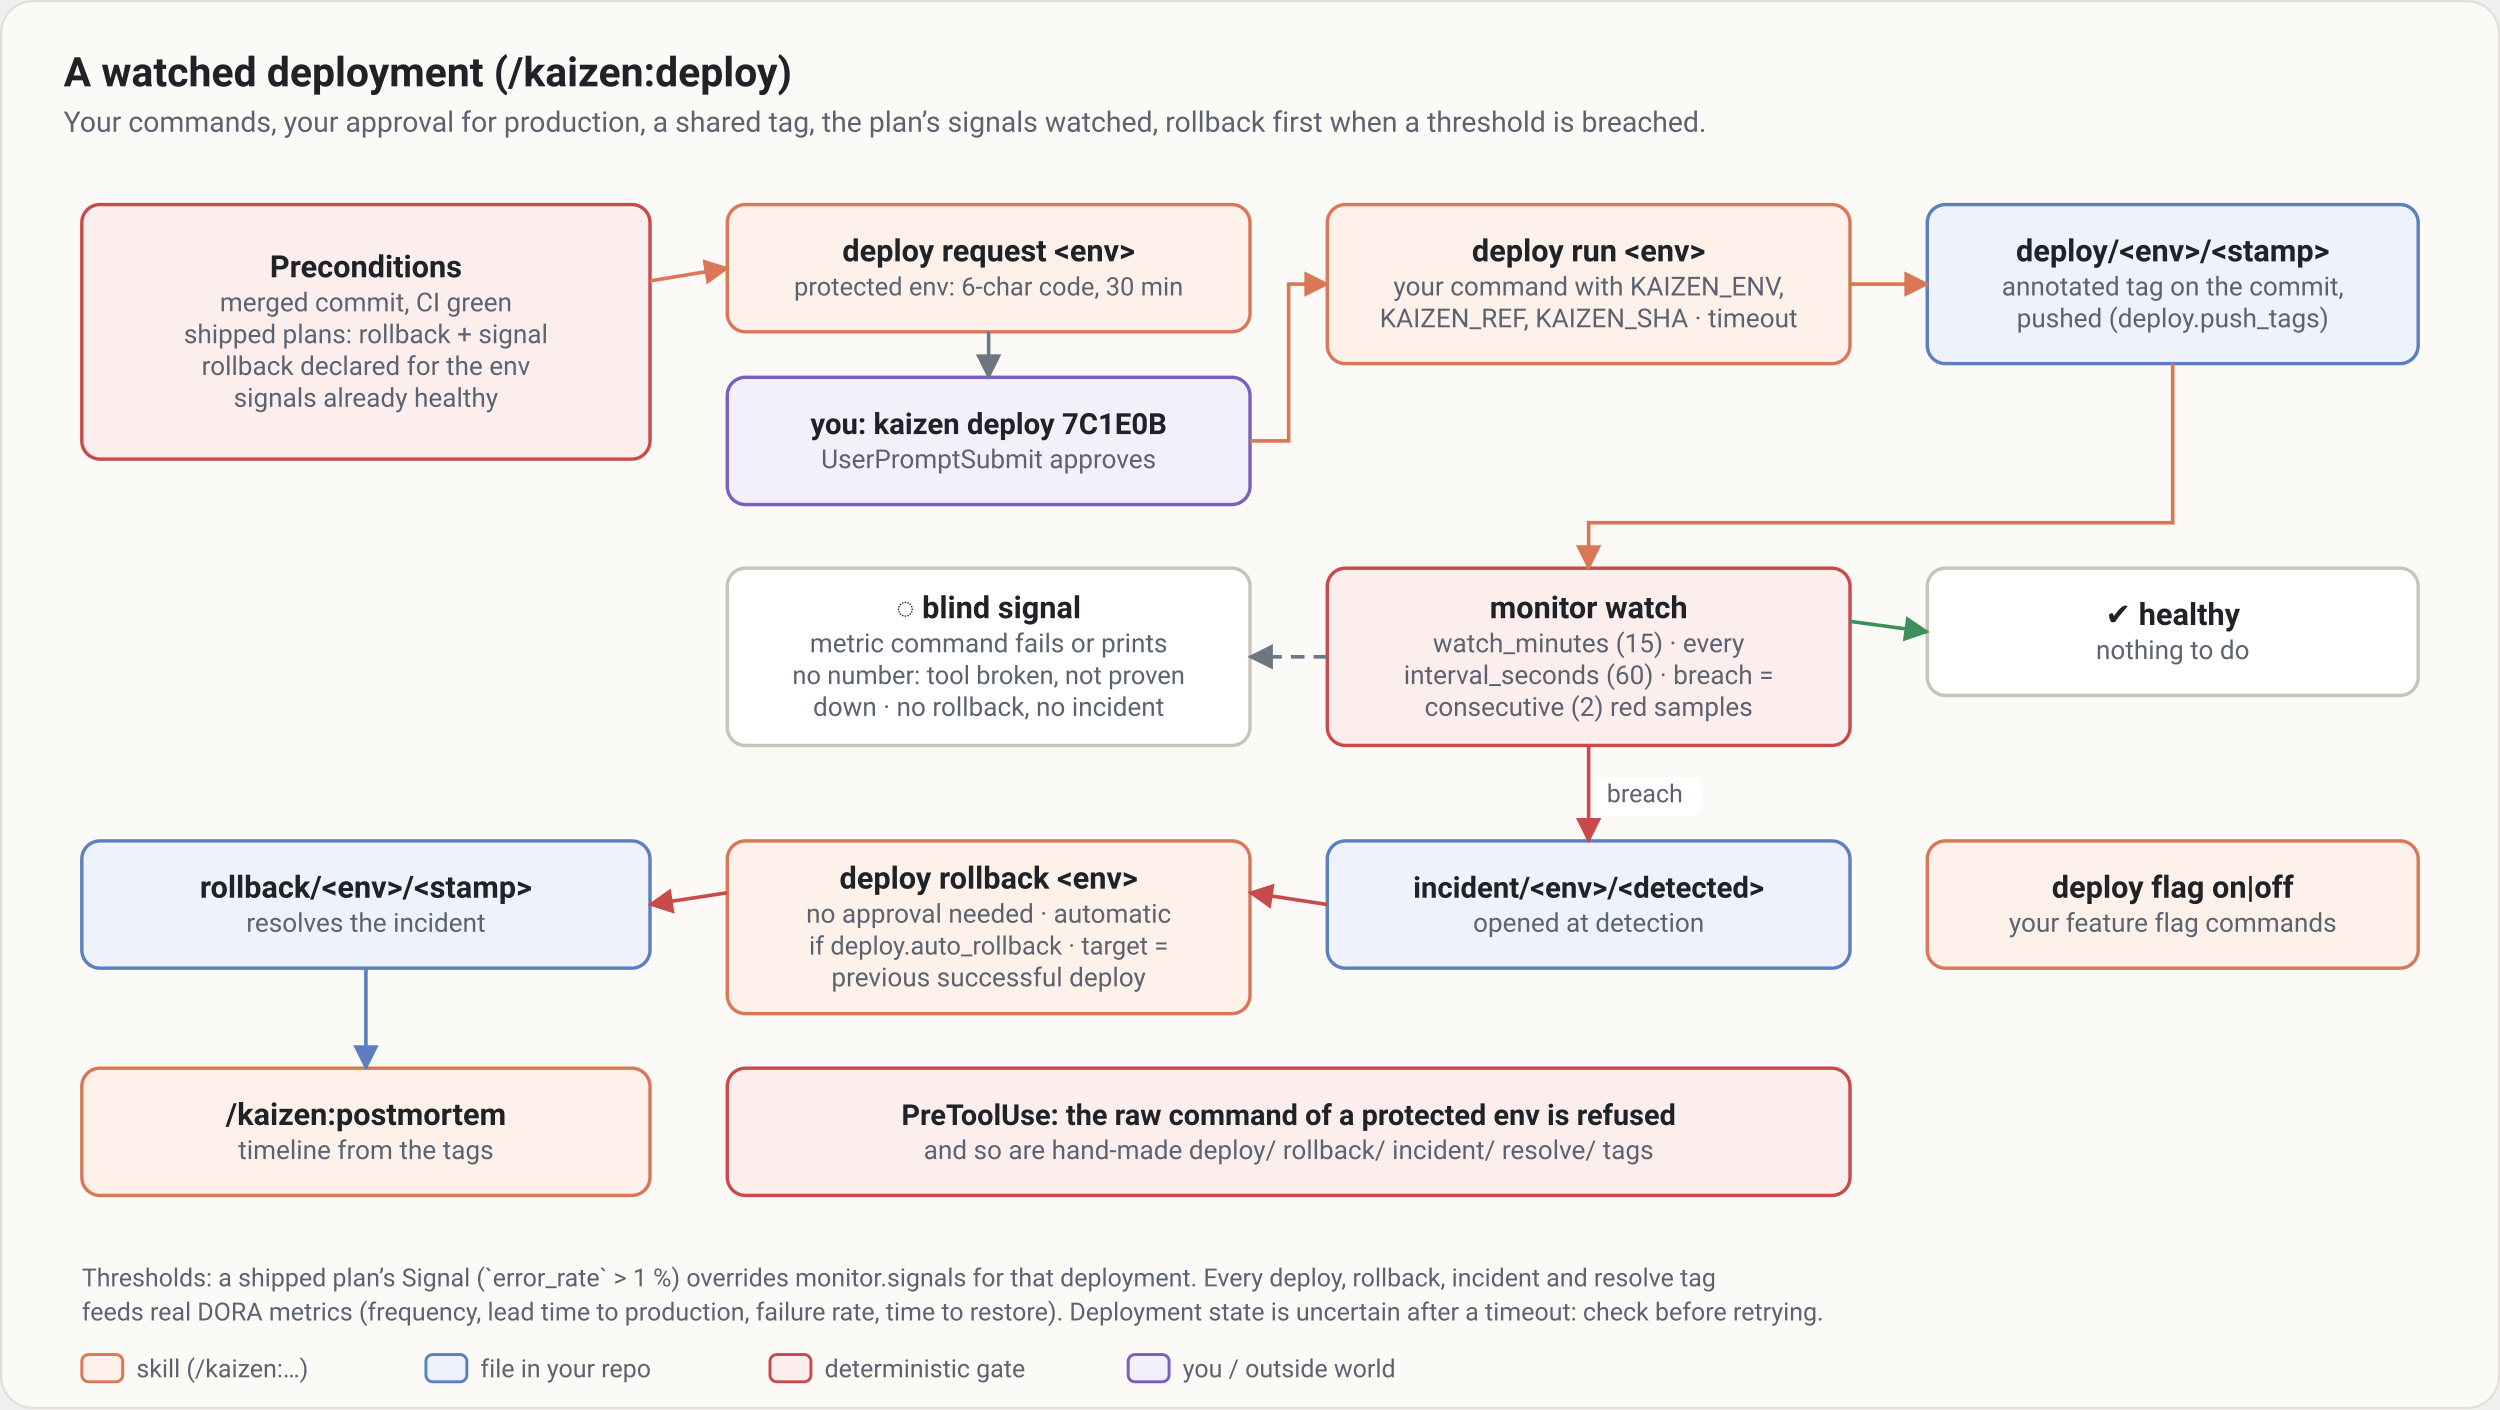
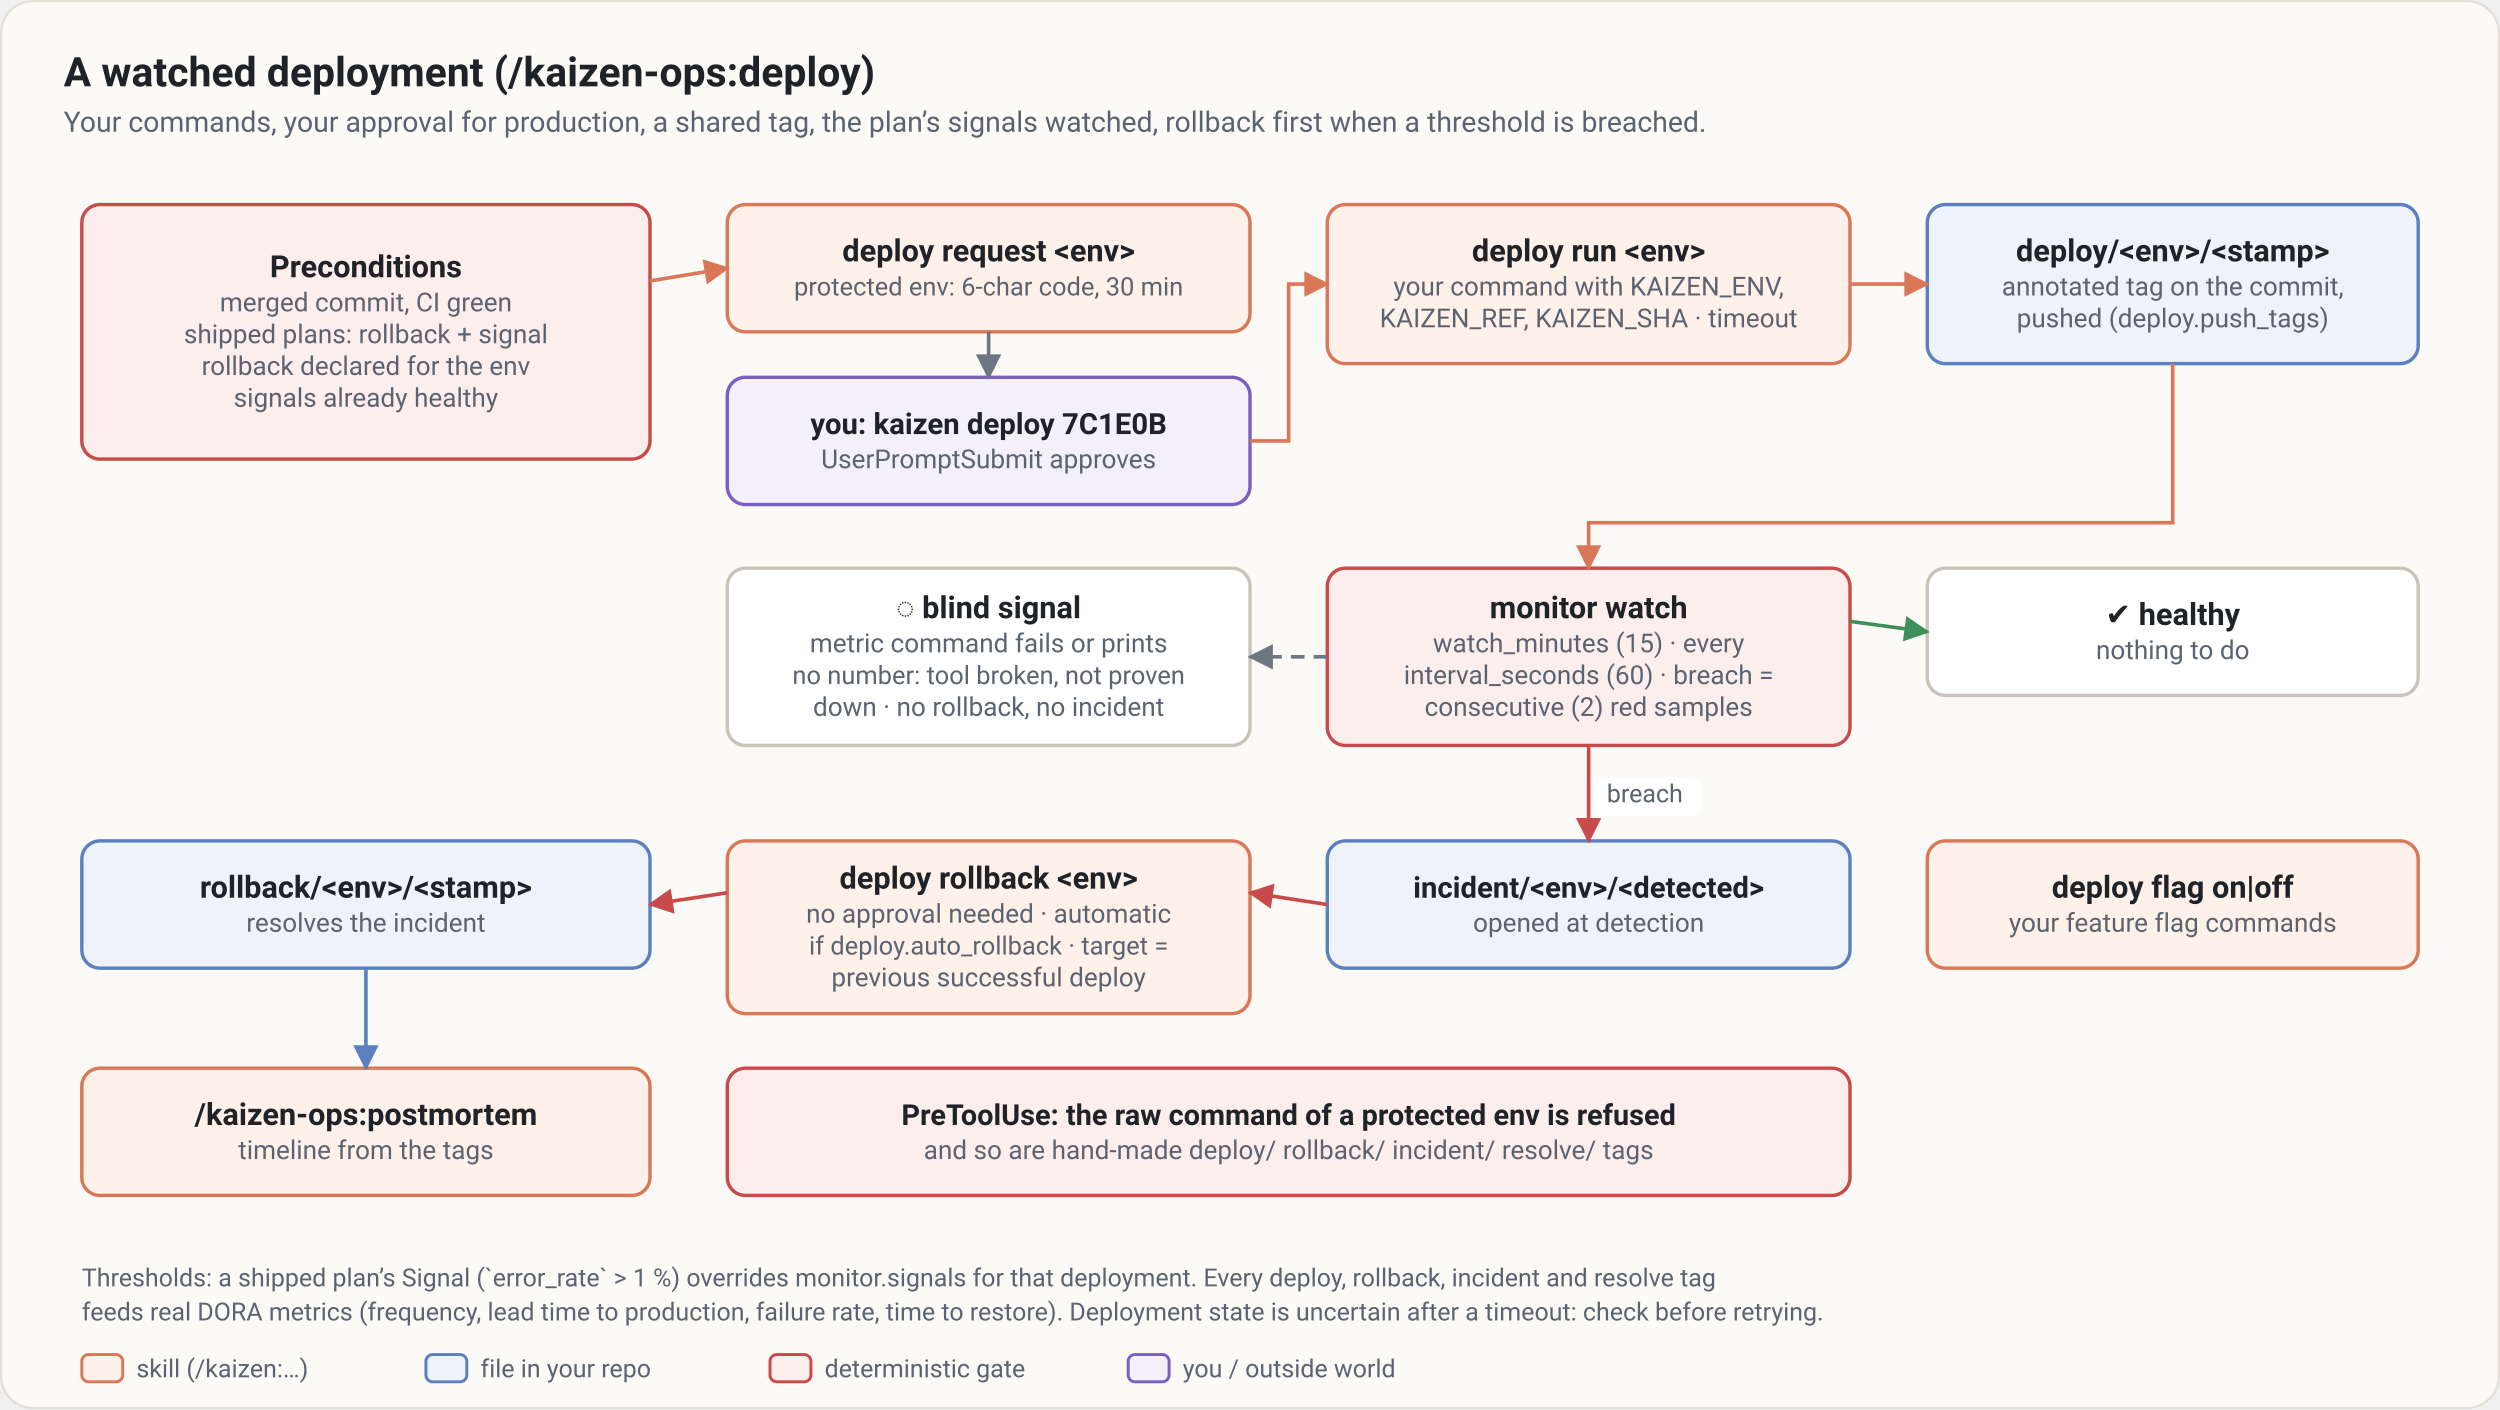
<svg xmlns="http://www.w3.org/2000/svg" width="1100" height="620" viewBox="0 0 1100 620" role="img" aria-labelledby="t d">
  <style>
  .bg { fill: #fbfaf7; stroke: #e4e0d8; }
  text { font-family: ui-sans-serif, system-ui, -apple-system, "Segoe UI", Roboto, Helvetica, Arial, sans-serif; fill: #1f2328; }
  .title { font-size: 18px; font-weight: 700; }
  .desc { font-size: 12.5px; fill: #5c6370; }
  .label { font-size: 13.5px; font-weight: 600; }
  .t12 { font-size: 12px; }
  .sub { font-size: 11.5px; fill: #5c6370; }
  .small { font-size: 11px; fill: #5c6370; }
  .edge { font-size: 11px; fill: #5c6370; }
  .mono { font-family: ui-monospace, SFMono-Regular, Menlo, Consolas, monospace; }
  .skill { fill: #fdf1ea; stroke: #d97757; }
  .artifact { fill: #edf2fb; stroke: #5b7fbf; }
  .gate { fill: #fdeeee; stroke: #c94a4a; }
  .agent { fill: #ecf6ef; stroke: #3f8f5a; }
  .outside { fill: #f3f0fa; stroke: #7a5fc0; }
  .state { fill: #fff8e1; stroke: #b8901c; }
  .plain { fill: #ffffff; stroke: #c9c4ba; }
  .region { fill: none; stroke: #b9b3a6; stroke-dasharray: 5 4; }
  .regionlabel { font-size: 11.5px; font-weight: 600; fill: #7d776b; letter-spacing: .04em; }
  .band { fill: #fff4dd; stroke: #d6a645; }
  .line { fill: none; stroke: #6e7681; stroke-width: 1.6; }
  .line.accent { stroke: #d97757; }
  .line.bad { stroke: #c94a4a; }
  .line.ok { stroke: #3f8f5a; }
  .line.blue { stroke: #5b7fbf; }
  .dashed { stroke-dasharray: 6 4; }
  .head { fill: #6e7681; }
  .head.accent { fill: #d97757; }
  .head.bad { fill: #c94a4a; }
  .head.ok { fill: #3f8f5a; }
  .head.blue { fill: #5b7fbf; }
  .pill { fill: #ffffff; stroke: none; }
  @media (prefers-color-scheme: dark) {
    .bg { fill: #161b22; stroke: #30363d; }
    text { fill: #e6edf3; }
    .desc, .sub, .small, .edge { fill: #9aa4b0; }
    .skill { fill: #3a2419; stroke: #e08b6c; }
    .artifact { fill: #1b2638; stroke: #7c9fd8; }
    .gate { fill: #3a1d1f; stroke: #e06c6c; }
    .agent { fill: #18301f; stroke: #5fb07a; }
    .outside { fill: #271f3d; stroke: #a08ae0; }
    .state { fill: #33290f; stroke: #d6b043; }
    .plain { fill: #1f2630; stroke: #4a525d; }
    .region { stroke: #5a6270; }
    .regionlabel { fill: #a39d90; }
    .band { fill: #33290f; stroke: #c99a3b; }
    .line { stroke: #9aa4b0; }
    .line.accent { stroke: #e08b6c; }
    .line.bad { stroke: #e06c6c; }
    .line.ok { stroke: #5fb07a; }
    .line.blue { stroke: #7c9fd8; }
    .head { fill: #9aa4b0; }
    .head.accent { fill: #e08b6c; }
    .head.bad { fill: #e06c6c; }
    .head.ok { fill: #5fb07a; }
    .head.blue { fill: #7c9fd8; }
    .pill { fill: #161b22; }
  }
</style>
  <defs>
    <marker id="h-default" viewBox="0 0 10 10" refX="9" refY="5" markerWidth="7" markerHeight="7" orient="auto-start-reverse">
      <path class="head" d="M0,0 L10,5 L0,10 z" />
    </marker>
    <marker id="s-default" viewBox="0 0 10 10" refX="9" refY="5" markerWidth="7" markerHeight="7" orient="auto-start-reverse">
      <path class="head" d="M0,0 L10,5 L0,10 z" />
    </marker>
    <marker id="h-accent" viewBox="0 0 10 10" refX="9" refY="5" markerWidth="7" markerHeight="7" orient="auto-start-reverse">
      <path class="head accent" d="M0,0 L10,5 L0,10 z" />
    </marker>
    <marker id="s-accent" viewBox="0 0 10 10" refX="9" refY="5" markerWidth="7" markerHeight="7" orient="auto-start-reverse">
      <path class="head accent" d="M0,0 L10,5 L0,10 z" />
    </marker>
    <marker id="h-bad" viewBox="0 0 10 10" refX="9" refY="5" markerWidth="7" markerHeight="7" orient="auto-start-reverse">
      <path class="head bad" d="M0,0 L10,5 L0,10 z" />
    </marker>
    <marker id="s-bad" viewBox="0 0 10 10" refX="9" refY="5" markerWidth="7" markerHeight="7" orient="auto-start-reverse">
      <path class="head bad" d="M0,0 L10,5 L0,10 z" />
    </marker>
    <marker id="h-ok" viewBox="0 0 10 10" refX="9" refY="5" markerWidth="7" markerHeight="7" orient="auto-start-reverse">
      <path class="head ok" d="M0,0 L10,5 L0,10 z" />
    </marker>
    <marker id="s-ok" viewBox="0 0 10 10" refX="9" refY="5" markerWidth="7" markerHeight="7" orient="auto-start-reverse">
      <path class="head ok" d="M0,0 L10,5 L0,10 z" />
    </marker>
    <marker id="h-blue" viewBox="0 0 10 10" refX="9" refY="5" markerWidth="7" markerHeight="7" orient="auto-start-reverse">
      <path class="head blue" d="M0,0 L10,5 L0,10 z" />
    </marker>
    <marker id="s-blue" viewBox="0 0 10 10" refX="9" refY="5" markerWidth="7" markerHeight="7" orient="auto-start-reverse">
      <path class="head blue" d="M0,0 L10,5 L0,10 z" />
    </marker>
  </defs>
  <rect class="bg" x="0.5" y="0.5" width="1099" height="619" rx="14" />
-   <text class="title" x="28" y="38">A watched deployment (/kaizen:deploy)</text>
+   <text class="title" x="28" y="38">A watched deployment (/kaizen-ops:deploy)</text>
  <text class="desc" x="28" y="58">Your commands, your approval for production, a shared tag, the plan’s signals watched, rollback first when a threshold is breached.</text>
  <rect class="gate" x="36" y="90" width="250" height="112" rx="8" stroke-width="1.5" />
  <text class="label" x="161" y="122" text-anchor="middle">Preconditions</text>
  <text class="sub" x="161" y="137" text-anchor="middle">merged commit, CI green</text>
  <text class="sub" x="161" y="151" text-anchor="middle">shipped plans: rollback + signal</text>
  <text class="sub" x="161" y="165" text-anchor="middle">rollback declared for the env</text>
  <text class="sub" x="161" y="179" text-anchor="middle">signals already healthy</text>
  <rect class="skill" x="320" y="90" width="230" height="56" rx="8" stroke-width="1.5" />
  <text class="label" x="435" y="115" text-anchor="middle">deploy request &lt;env&gt;</text>
  <text class="sub" x="435" y="130" text-anchor="middle" style="font-size:11.2px">protected env: 6-char code, 30 min</text>
  <rect class="outside" x="320" y="166" width="230" height="56" rx="8" stroke-width="1.5" />
  <text class="label" x="435" y="191" text-anchor="middle" style="font-size:12.9px">you: kaizen deploy 7C1E0B</text>
  <text class="sub" x="435" y="206" text-anchor="middle">UserPromptSubmit approves</text>
  <rect class="skill" x="584" y="90" width="230" height="70" rx="8" stroke-width="1.5" />
  <text class="label" x="699" y="115" text-anchor="middle">deploy run &lt;env&gt;</text>
  <text class="sub" x="699" y="130" text-anchor="middle">your command with KAIZEN_ENV,</text>
  <text class="sub" x="699" y="144" text-anchor="middle">KAIZEN_REF, KAIZEN_SHA · timeout</text>
  <rect class="artifact" x="848" y="90" width="216" height="70" rx="8" stroke-width="1.5" />
  <text class="label" x="956" y="115" text-anchor="middle">deploy/&lt;env&gt;/&lt;stamp&gt;</text>
  <text class="sub" x="956" y="130" text-anchor="middle">annotated tag on the commit,</text>
  <text class="sub" x="956" y="144" text-anchor="middle">pushed (deploy.push_tags)</text>
  <path class="line accent" d="M286,123.6 L320,118" marker-end="url(#h-accent)" />
  <path class="line" d="M435,146 L435,166" marker-end="url(#h-default)" />
  <path class="line accent" d="M550,194 L567,194 L567,125 L584,125" marker-end="url(#h-accent)" />
  <path class="line accent" d="M814,125 L848,125" marker-end="url(#h-accent)" />
  <rect class="gate" x="584" y="250" width="230" height="78" rx="8" stroke-width="1.5" />
  <text class="label" x="699" y="272" text-anchor="middle">monitor watch</text>
  <text class="sub" x="699" y="287" text-anchor="middle">watch_minutes (15) · every</text>
  <text class="sub" x="699" y="301" text-anchor="middle">interval_seconds (60) · breach =</text>
  <text class="sub" x="699" y="315" text-anchor="middle">consecutive (2) red samples</text>
  <path class="line accent" d="M956,160 L956,230 L699,230 L699,250" marker-end="url(#h-accent)" />
  <rect class="plain" x="848" y="250" width="216" height="56" rx="8" stroke-width="1.5" />
  <text class="label" x="956" y="275" text-anchor="middle">✔ healthy</text>
  <text class="sub" x="956" y="290" text-anchor="middle">nothing to do</text>
  <path class="line ok" d="M814,273.4 L848,278" marker-end="url(#h-ok)" />
  <rect class="plain" x="320" y="250" width="230" height="78" rx="8" stroke-width="1.5" />
  <text class="label" x="435" y="272" text-anchor="middle">◌ blind signal</text>
  <text class="sub" x="435" y="287" text-anchor="middle">metric command fails or prints</text>
  <text class="sub" x="435" y="301" text-anchor="middle" style="font-size:11.2px">no number: tool broken, not proven</text>
  <text class="sub" x="435" y="315" text-anchor="middle">down · no rollback, no incident</text>
  <path class="line dashed" d="M584,289 L550,289" marker-end="url(#h-default)" />
  <rect class="artifact" x="584" y="370" width="230" height="56" rx="8" stroke-width="1.5" />
  <text class="label" x="699" y="395" text-anchor="middle" style="font-size:12.9px">incident/&lt;env&gt;/&lt;detected&gt;</text>
  <text class="sub" x="699" y="410" text-anchor="middle">opened at detection</text>
  <rect class="skill" x="320" y="370" width="230" height="76" rx="8" stroke-width="1.5" />
  <text class="label" x="435" y="391" text-anchor="middle">deploy rollback &lt;env&gt;</text>
  <text class="sub" x="435" y="406" text-anchor="middle">no approval needed · automatic</text>
  <text class="sub" x="435" y="420" text-anchor="middle" style="font-size:11.2px">if deploy.auto_rollback · target =</text>
  <text class="sub" x="435" y="434" text-anchor="middle">previous successful deploy</text>
  <rect class="artifact" x="36" y="370" width="250" height="56" rx="8" stroke-width="1.5" />
  <text class="label" x="161" y="395" text-anchor="middle">rollback/&lt;env&gt;/&lt;stamp&gt;</text>
  <text class="sub" x="161" y="410" text-anchor="middle">resolves the incident</text>
  <rect class="skill" x="36" y="470" width="250" height="56" rx="8" stroke-width="1.5" />
-   <text class="label" x="161" y="495" text-anchor="middle">/kaizen:postmortem</text>
+   <text class="label" x="161" y="495" text-anchor="middle">/kaizen-ops:postmortem</text>
  <text class="sub" x="161" y="510" text-anchor="middle">timeline from the tags</text>
  <path class="line bad" d="M699,328 L699,370" marker-end="url(#h-bad)" />
  <rect class="pill" x="702" y="342" width="46.6" height="17" rx="4" />
  <text class="edge" x="707" y="353" text-anchor="start">breach</text>
  <path class="line bad" d="M584,398 L550,392.8" marker-end="url(#h-bad)" />
  <path class="line bad" d="M320,392.8 L286,398" marker-end="url(#h-bad)" />
  <path class="line blue" d="M161,426 L161,470" marker-end="url(#h-blue)" />
  <rect class="skill" x="848" y="370" width="216" height="56" rx="8" stroke-width="1.5" />
  <text class="label" x="956" y="395" text-anchor="middle">deploy flag on|off</text>
  <text class="sub" x="956" y="410" text-anchor="middle">your feature flag commands</text>
  <rect class="gate" x="320" y="470" width="494" height="56" rx="8" stroke-width="1.5" />
  <text class="label" x="567" y="495" text-anchor="middle" style="font-size:12.7px">PreToolUse: the raw command of a protected env is refused</text>
  <text class="sub" x="567" y="510" text-anchor="middle">and so are hand-made deploy/ rollback/ incident/ resolve/ tags</text>
  <text class="small" x="36" y="566" text-anchor="start">Thresholds: a shipped plan’s Signal (`error_rate` &gt; 1 %) overrides monitor.signals for that deployment. Every deploy, rollback, incident and resolve tag</text>
  <text class="small" x="36" y="581" text-anchor="start">feeds real DORA metrics (frequency, lead time to production, failure rate, time to restore). Deployment state is uncertain after a timeout: check before retrying.</text>
  <rect class="skill" x="36" y="596" width="18" height="12" rx="3" stroke-width="1.3" />
  <text class="small" x="60" y="606">skill (/kaizen:…)</text>
  <rect class="artifact" x="187.4" y="596" width="18" height="12" rx="3" stroke-width="1.3" />
  <text class="small" x="211.4" y="606">file in your repo</text>
  <rect class="gate" x="338.8" y="596" width="18" height="12" rx="3" stroke-width="1.3" />
  <text class="small" x="362.8" y="606">deterministic gate</text>
  <rect class="outside" x="496.4" y="596" width="18" height="12" rx="3" stroke-width="1.3" />
  <text class="small" x="520.4" y="606">you / outside world</text>
</svg>
